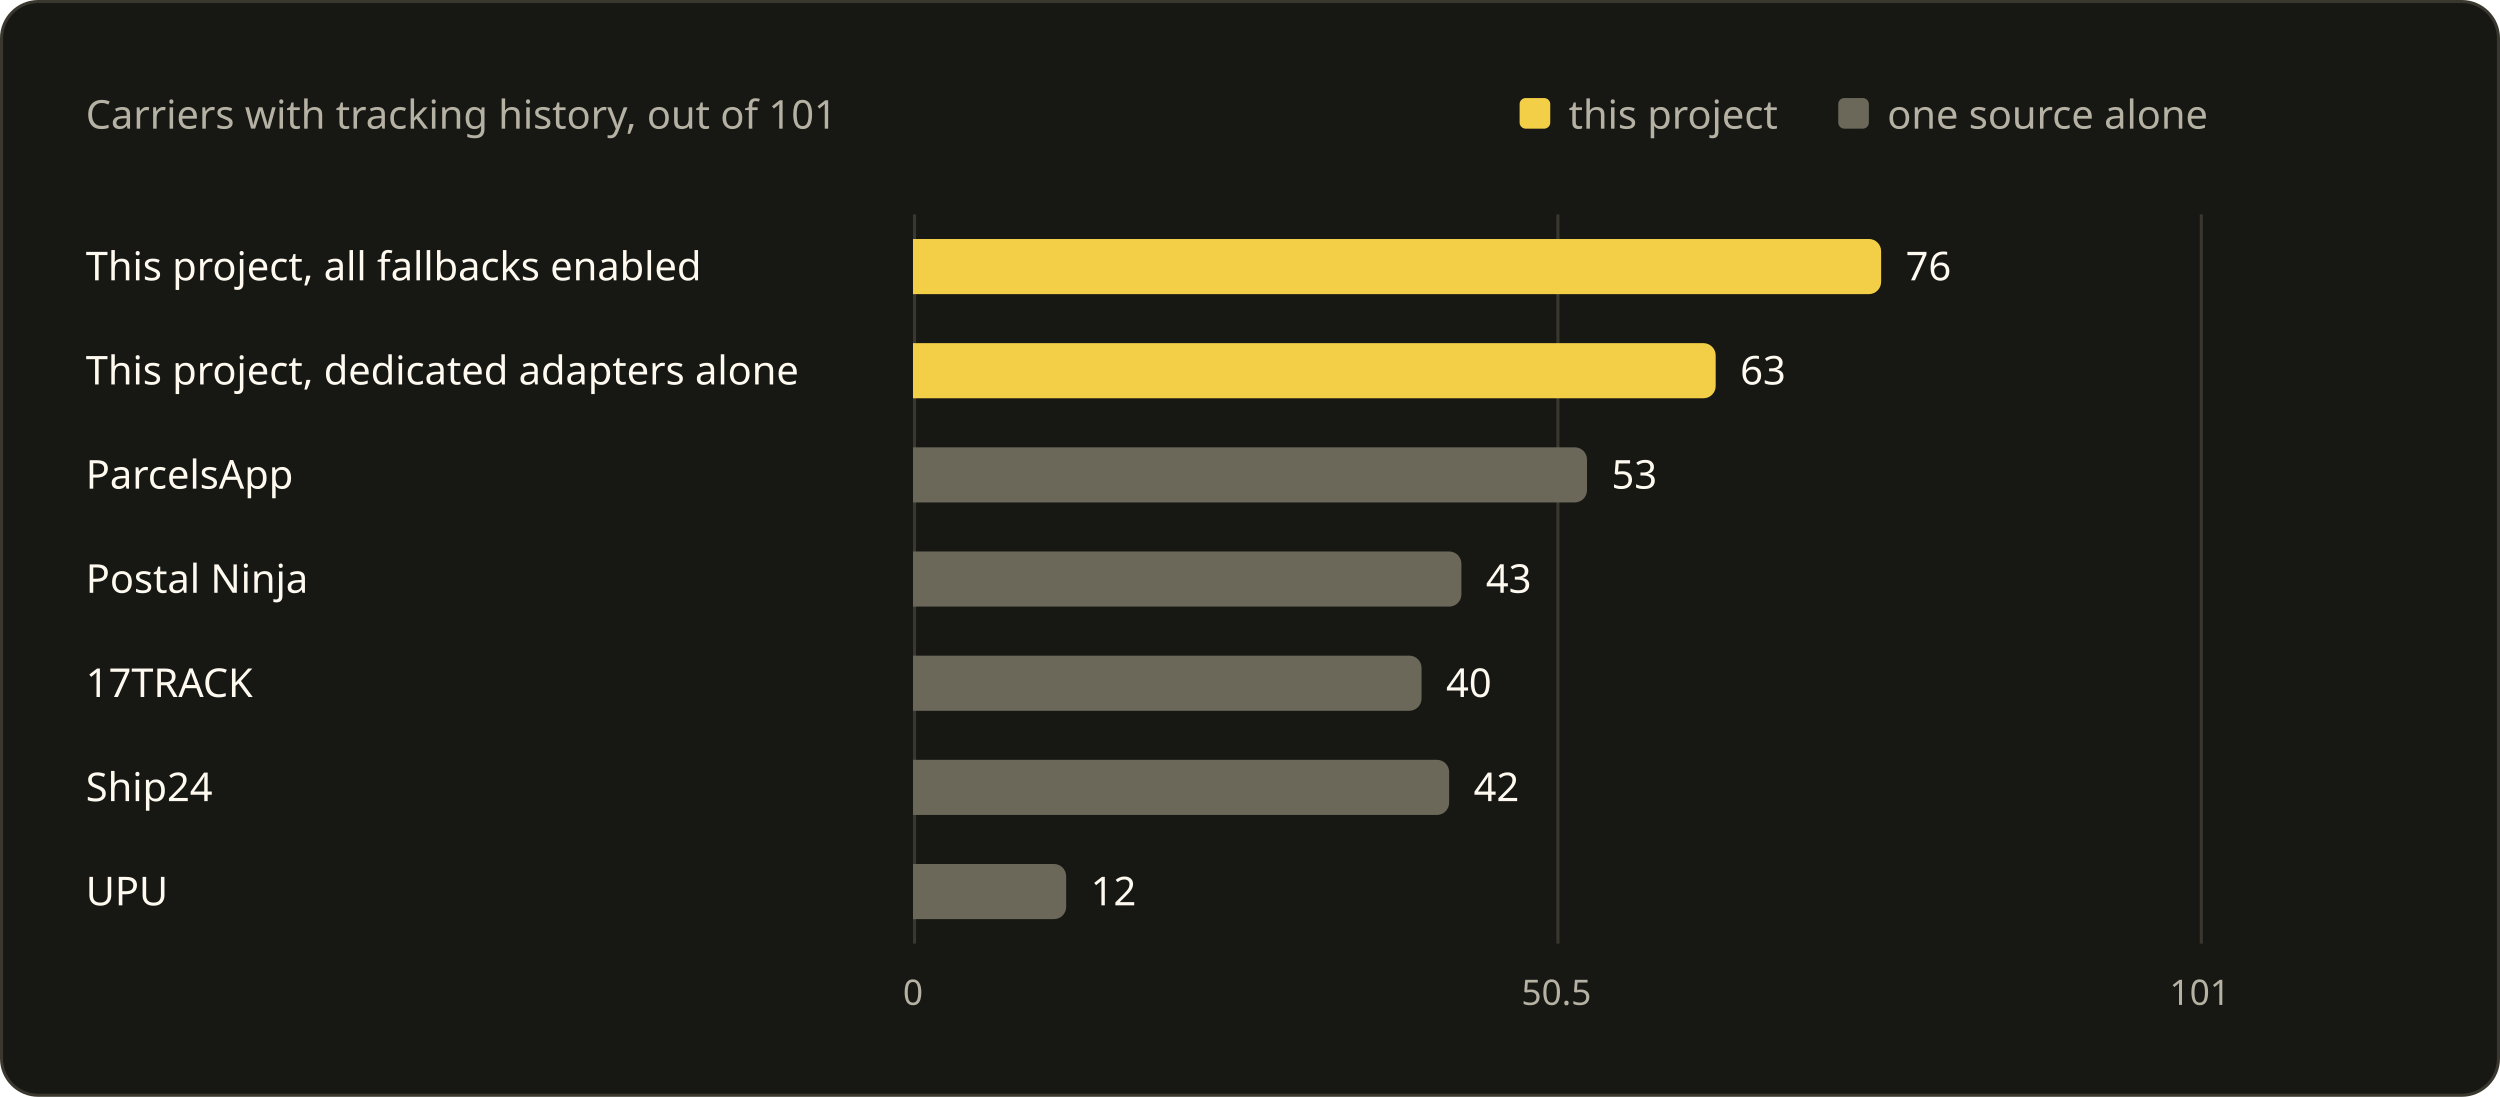
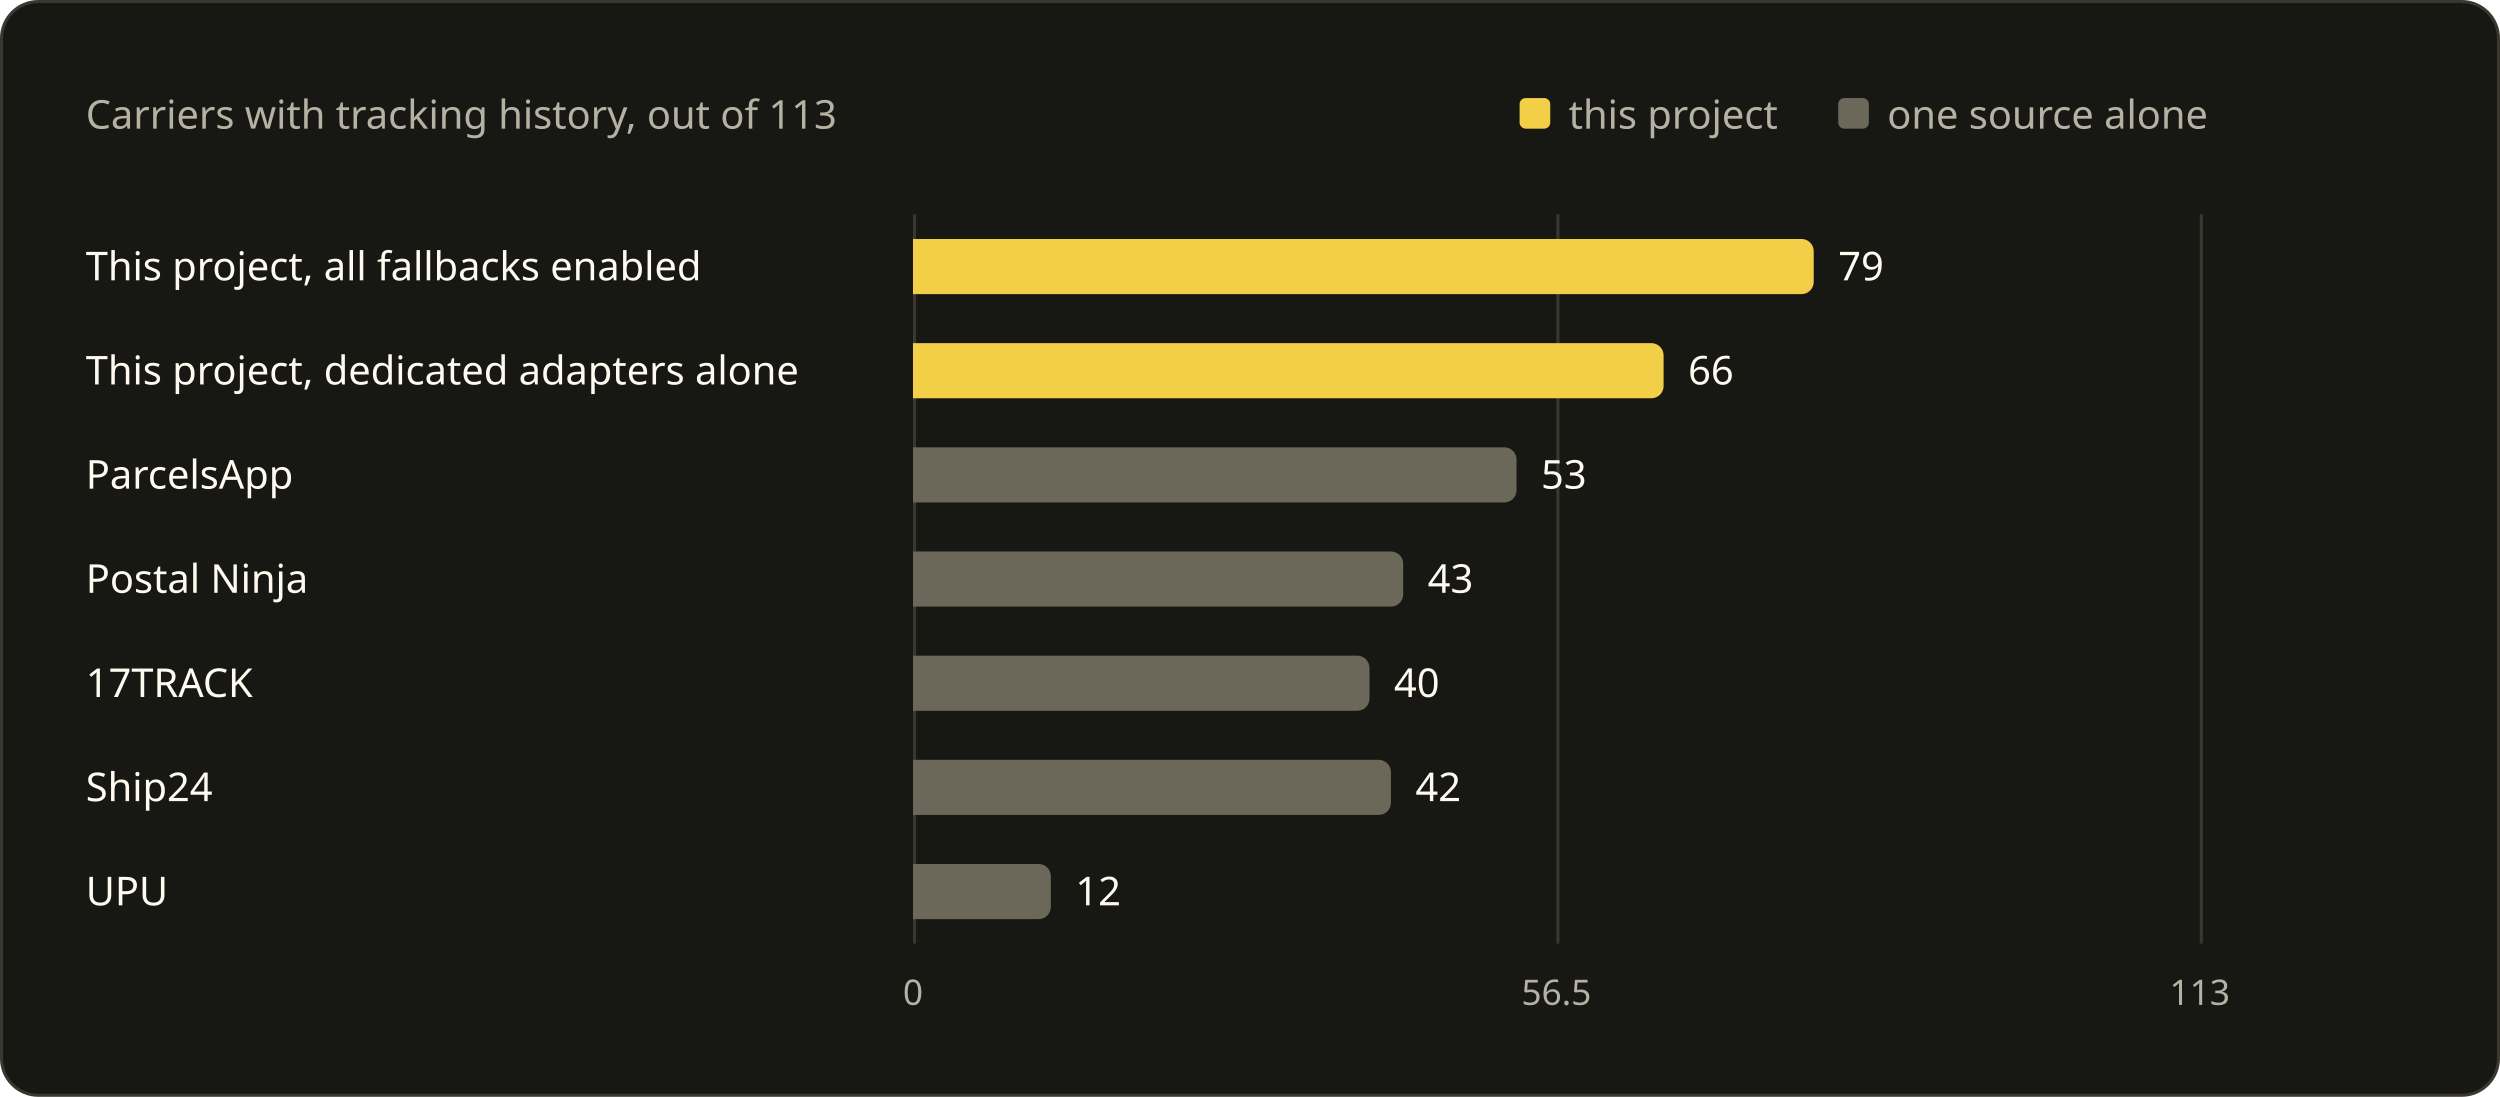
<svg xmlns="http://www.w3.org/2000/svg" viewBox="0 0 816 358" role="img" aria-label="Carriers with tracking history, by source">
  <style>text { font: 13px -apple-system, BlinkMacSystemFont, 'Segoe UI', 'Noto Sans', Helvetica, Arial, sans-serif; }</style>
  <rect x=".5" y=".5" width="815" height="357" rx="12" fill="#171714" stroke="#3a382e" />
  <g transform="translate(28 26)">
-     <text x="0" y="16" fill="#b5b1a3">Carriers with tracking history, out of 101</text>
+     <text x="0" y="16" fill="#b5b1a3">Carriers with tracking history, out of 113</text>
    <rect x="468" y="6" width="10" height="10" rx="2" fill="#f3cf48" />
    <text x="484" y="16" fill="#b5b1a3">this project</text>
    <rect x="572" y="6" width="10" height="10" rx="2" fill="#6b6859" />
    <text x="588" y="16" fill="#b5b1a3">one source alone</text>
    <path d="M270.5 44V282" stroke="#3a382e" />
    <path d="M480.5 44V282" stroke="#3a382e" />
    <path d="M690.5 44V282" stroke="#3a382e" />
    <text x="0" y="65.5" fill="#fffaf0" font-weight="600">This project, all fallbacks enabled</text>
-     <path d="M270 52h312a4 4 0 0 1 4 4v10a4 4 0 0 1-4 4h-312z" fill="#f3cf48" />
-     <text x="594" y="65.5" fill="#fffaf0" font-weight="600">76</text>
+     <path d="M270 52h290a4 4 0 0 1 4 4v10a4 4 0 0 1-4 4h-290z" fill="#f3cf48" />
+     <text x="572" y="65.5" fill="#fffaf0" font-weight="600">79</text>
    <text x="0" y="99.5" fill="#fffaf0" font-weight="600">This project, dedicated adapters alone</text>
-     <path d="M270 86h258a4 4 0 0 1 4 4v10a4 4 0 0 1-4 4h-258z" fill="#f3cf48" />
-     <text x="540" y="99.5" fill="#fffaf0" font-weight="600">63</text>
+     <path d="M270 86h241a4 4 0 0 1 4 4v10a4 4 0 0 1-4 4h-241z" fill="#f3cf48" />
+     <text x="523" y="99.5" fill="#fffaf0" font-weight="600">66</text>
    <text x="0" y="133.5" fill="#fffaf0">ParcelsApp</text>
-     <path d="M270 120h216a4 4 0 0 1 4 4v10a4 4 0 0 1-4 4h-216z" fill="#6b6859" />
-     <text x="498" y="133.5" fill="#fffaf0">53</text>
+     <path d="M270 120h193a4 4 0 0 1 4 4v10a4 4 0 0 1-4 4h-193z" fill="#6b6859" />
+     <text x="475" y="133.5" fill="#fffaf0">53</text>
    <text x="0" y="167.5" fill="#fffaf0">Postal Ninja</text>
-     <path d="M270 154h175a4 4 0 0 1 4 4v10a4 4 0 0 1-4 4h-175z" fill="#6b6859" />
-     <text x="457" y="167.5" fill="#fffaf0">43</text>
+     <path d="M270 154h156a4 4 0 0 1 4 4v10a4 4 0 0 1-4 4h-156z" fill="#6b6859" />
+     <text x="438" y="167.5" fill="#fffaf0">43</text>
    <text x="0" y="201.5" fill="#fffaf0">17TRACK</text>
-     <path d="M270 188h162a4 4 0 0 1 4 4v10a4 4 0 0 1-4 4h-162z" fill="#6b6859" />
-     <text x="444" y="201.5" fill="#fffaf0">40</text>
+     <path d="M270 188h145a4 4 0 0 1 4 4v10a4 4 0 0 1-4 4h-145z" fill="#6b6859" />
+     <text x="427" y="201.5" fill="#fffaf0">40</text>
    <text x="0" y="235.5" fill="#fffaf0">Ship24</text>
-     <path d="M270 222h171a4 4 0 0 1 4 4v10a4 4 0 0 1-4 4h-171z" fill="#6b6859" />
-     <text x="453" y="235.5" fill="#fffaf0">42</text>
+     <path d="M270 222h152a4 4 0 0 1 4 4v10a4 4 0 0 1-4 4h-152z" fill="#6b6859" />
+     <text x="434" y="235.5" fill="#fffaf0">42</text>
    <text x="0" y="269.5" fill="#fffaf0">UPU</text>
-     <path d="M270 256h46a4 4 0 0 1 4 4v10a4 4 0 0 1-4 4h-46z" fill="#6b6859" />
-     <text x="328" y="269.5" fill="#fffaf0">12</text>
+     <path d="M270 256h41a4 4 0 0 1 4 4v10a4 4 0 0 1-4 4h-41z" fill="#6b6859" />
+     <text x="323" y="269.5" fill="#fffaf0">12</text>
    <text x="270" y="302" fill="#b5b1a3" text-anchor="middle" style="font-size: 11.5px">0</text>
-     <text x="480" y="302" fill="#b5b1a3" text-anchor="middle" style="font-size: 11.5px">50.5</text>
-     <text x="690" y="302" fill="#b5b1a3" text-anchor="middle" style="font-size: 11.5px">101</text>
+     <text x="480" y="302" fill="#b5b1a3" text-anchor="middle" style="font-size: 11.5px">56.5</text>
+     <text x="690" y="302" fill="#b5b1a3" text-anchor="middle" style="font-size: 11.5px">113</text>
  </g>
</svg>
